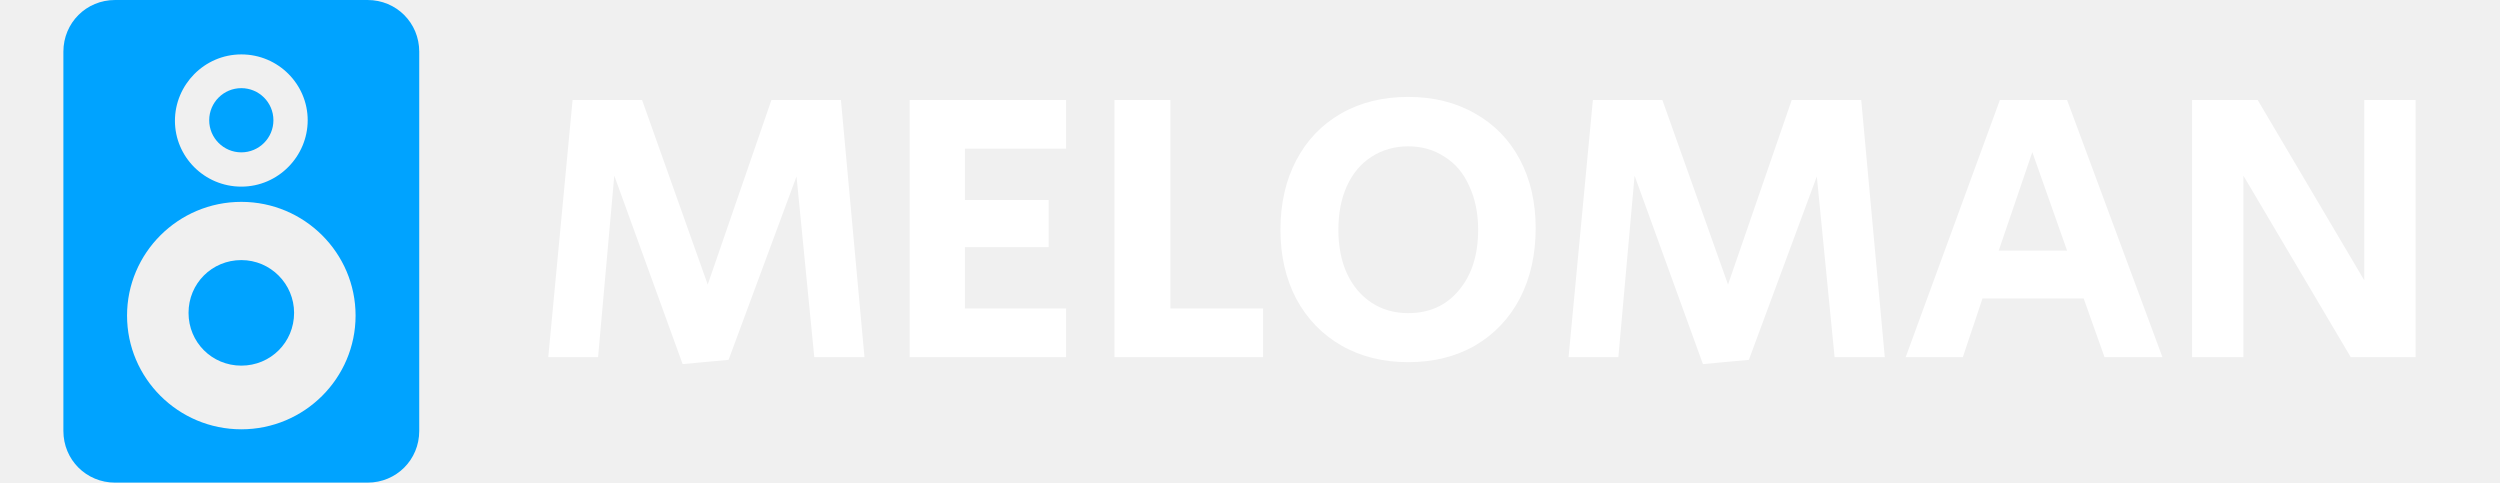
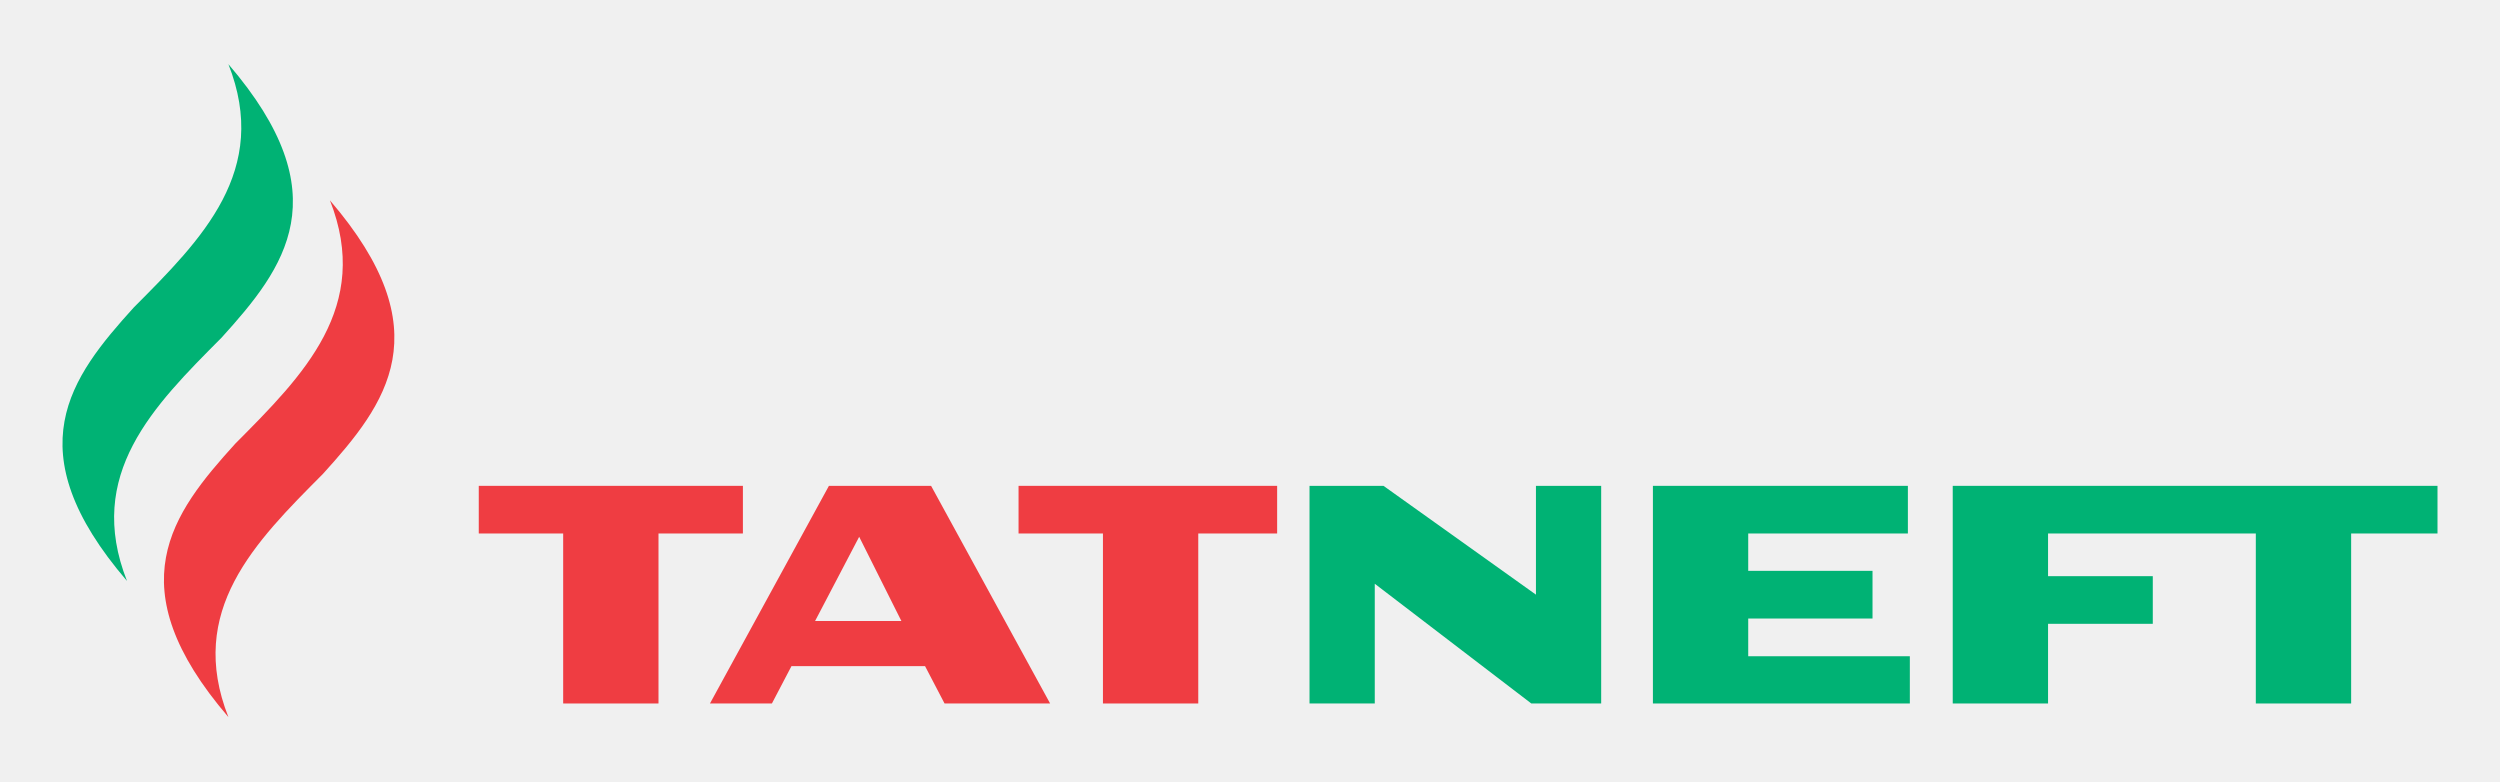
- <svg xmlns="http://www.w3.org/2000/svg" width="259" height="50" viewBox="0 0 259 50" fill="none">
-   <path d="M63.64 18.2L61.96 37H56.8L59.32 10.36H66.52L73.32 29.48L79.92 10.36H87.12L89.56 37H84.36L82.52 18.28L75.48 37.28L70.72 37.72L63.64 18.2ZM94.245 10.36H110.445V15.4H99.965V20.72H108.645V25.6H99.965V31.96H110.445V37H94.245V10.36ZM115.456 10.36H121.256V31.96H130.856V37H115.456V10.36ZM145.895 37.52C143.281 37.52 140.975 36.947 138.975 35.8C136.975 34.653 135.415 33.04 134.295 30.96C133.201 28.88 132.655 26.493 132.655 23.8C132.655 21.08 133.201 18.68 134.295 16.6C135.388 14.52 136.935 12.907 138.935 11.76C140.935 10.613 143.255 10.04 145.895 10.04C148.508 10.04 150.815 10.613 152.815 11.76C154.815 12.88 156.361 14.467 157.455 16.52C158.548 18.573 159.095 20.947 159.095 23.64C159.095 26.387 158.548 28.813 157.455 30.92C156.361 33 154.815 34.627 152.815 35.8C150.815 36.947 148.508 37.52 145.895 37.52ZM145.895 32.44C148.081 32.44 149.828 31.653 151.135 30.08C152.468 28.507 153.135 26.413 153.135 23.8C153.135 22.093 152.828 20.587 152.215 19.28C151.628 17.947 150.775 16.933 149.655 16.24C148.561 15.52 147.308 15.16 145.895 15.16C144.481 15.16 143.215 15.52 142.095 16.24C141.001 16.933 140.148 17.947 139.535 19.28C138.948 20.587 138.655 22.093 138.655 23.8C138.655 25.507 138.948 27.013 139.535 28.32C140.148 29.627 141.001 30.64 142.095 31.36C143.188 32.08 144.455 32.44 145.895 32.44ZM169.343 18.2L167.663 37H162.503L165.023 10.36H172.223L179.023 29.48L185.623 10.36H192.823L195.263 37H190.063L188.223 18.28L181.183 37.28L176.423 37.72L169.343 18.2ZM207.188 10.36H214.148L224.028 37H218.028L215.868 30.92H205.388L203.348 37H197.428L207.188 10.36ZM214.148 25.96L210.548 15.76L207.068 25.96H214.148ZM227.097 10.36H233.897L244.937 29.04V10.36H250.257V37H243.537L232.417 18.2V37H227.097V10.36Z" fill="white" />
-   <path d="M38.078 0H11.922C8.935 0 6.567 2.368 6.567 5.355V44.645C6.567 47.633 8.935 50 11.922 50H38.078C41.066 50 43.433 47.633 43.433 44.645V5.355C43.433 2.368 41.066 0 38.078 0ZM25 5.637C28.833 5.637 31.877 8.737 31.877 12.458C31.877 16.178 28.833 19.335 25 19.335C21.167 19.335 18.123 16.235 18.123 12.514C18.123 8.794 21.167 5.637 25 5.637ZM25 44.476C18.461 44.476 13.162 39.177 13.162 32.694C13.162 26.212 18.461 20.913 25 20.913C31.539 20.913 36.838 26.212 36.838 32.694C36.838 39.177 31.539 44.476 25 44.476Z" fill="#00A3FF" />
-   <path d="M25 15.784C26.837 15.784 28.326 14.294 28.326 12.458C28.326 10.621 26.837 9.132 25 9.132C23.163 9.132 21.674 10.621 21.674 12.458C21.674 14.294 23.163 15.784 25 15.784Z" fill="#00A3FF" />
-   <path d="M25 26.945C21.956 26.945 19.532 29.369 19.532 32.413C19.532 35.457 21.956 37.88 25 37.88C28.044 37.88 30.468 35.457 30.468 32.413C30.468 29.425 28.044 26.945 25 26.945Z" fill="#00A3FF" />
+ <svg xmlns="http://www.w3.org/2000/svg" version="1.1" width="400" height="125" id="svg2816" xml:space="preserve">
+   <defs id="defs2820">
+     <clipPath id="clipPath2866">
+       <path d="m 220.507,683.981 -169.412,0 0,-46.573 169.412,0 0,46.573 z" id="path2868" />
+     </clipPath>
+   </defs>
+   <g transform="matrix(1.25,0,0,-1.25,0,124.9999)" id="g2826">
+     <g transform="matrix(1.794442,0,0,1.794442,-83.68702,-1135.578)" id="g2918">
+       <g id="g2862">
+         <g clip-path="url(#clipPath2866)" id="g2864">
+           <path d="m 70.171,674.268 c 2.993,-7.595 -1.887,-12.47 -6.748,-17.353 -4.524,-4.989 -8.509,-10.175 -0.494,-19.508 -2.994,7.594 1.887,12.47 6.744,17.348 4.528,5 8.513,10.179 0.498,19.513" id="path2870" style="fill:#ef3d42;fill-opacity:1;fill-rule:nonzero;stroke:none" />
+           <path d="m 62.929,683.981 c 2.998,-7.598 -1.88,-12.47 -6.745,-17.35 -4.523,-4.993 -8.507,-10.179 -0.489,-19.512 -2.996,7.6 1.884,12.471 6.744,17.351 4.526,4.994 8.506,10.178 0.49,19.511" id="path2872" style="fill:#00b274;fill-opacity:1;fill-rule:nonzero;stroke:none" />
+         </g>
+       </g>
+       <path d="m 185.928,653.902 0,-15.524 6.799,0 0,5.683 7.471,0 0,3.398 -7.471,0 0,3.045 14.82,0 0,-12.126 6.8,0 0,12.126 6.16,0 0,3.398 -34.579,0" id="path2874" style="fill:#00b274;fill-opacity:1;fill-rule:nonzero;stroke:none" />
+       <path d="m 171.34,641.747 0,2.691 8.866,0 0,3.401 -8.866,0 0,2.665 11.388,0 0,3.398 -18.187,0 0,-15.524 18.327,0 0,3.369 -11.528,0" id="path2876" style="fill:#00b274;fill-opacity:1;fill-rule:nonzero;stroke:none" />
+       <path d="m 99.629,653.902 -18.841,0 0,-3.398 6.021,0 0,-12.126 6.799,0 0,12.126 6.021,0 0,3.398" id="path2878" style="fill:#ef3d42;fill-opacity:1;fill-rule:nonzero;stroke:none" />
+       <path d="m 104.777,644.26 3.146,6.009 3.011,-6.009 -6.157,0 z m 8.276,9.642 -7.288,0 -8.486,-15.524 4.419,0 1.395,2.665 9.529,0 1.391,-2.665 7.53,0 -8.49,15.524" id="path2880" style="fill:#ef3d42;fill-opacity:1;fill-rule:nonzero;stroke:none" />
+       <path d="m 156.198,653.902 0,-7.761 -10.874,7.761 -5.277,0 0,-15.524 4.654,0 0,8.541 11.166,-8.541 4.984,0 0,15.524 -4.653,0" id="path2882" style="fill:#00b274;fill-opacity:1;fill-rule:nonzero;stroke:none" />
+       <path d="m 137.737,653.902 -18.446,0 0,-3.398 6.02,0 0,-12.126 6.8,0 0,12.126 5.626,0 0,3.398" id="path2884" style="fill:#ef3d42;fill-opacity:1;fill-rule:nonzero;stroke:none" />
+     </g>
+   </g>
</svg>
